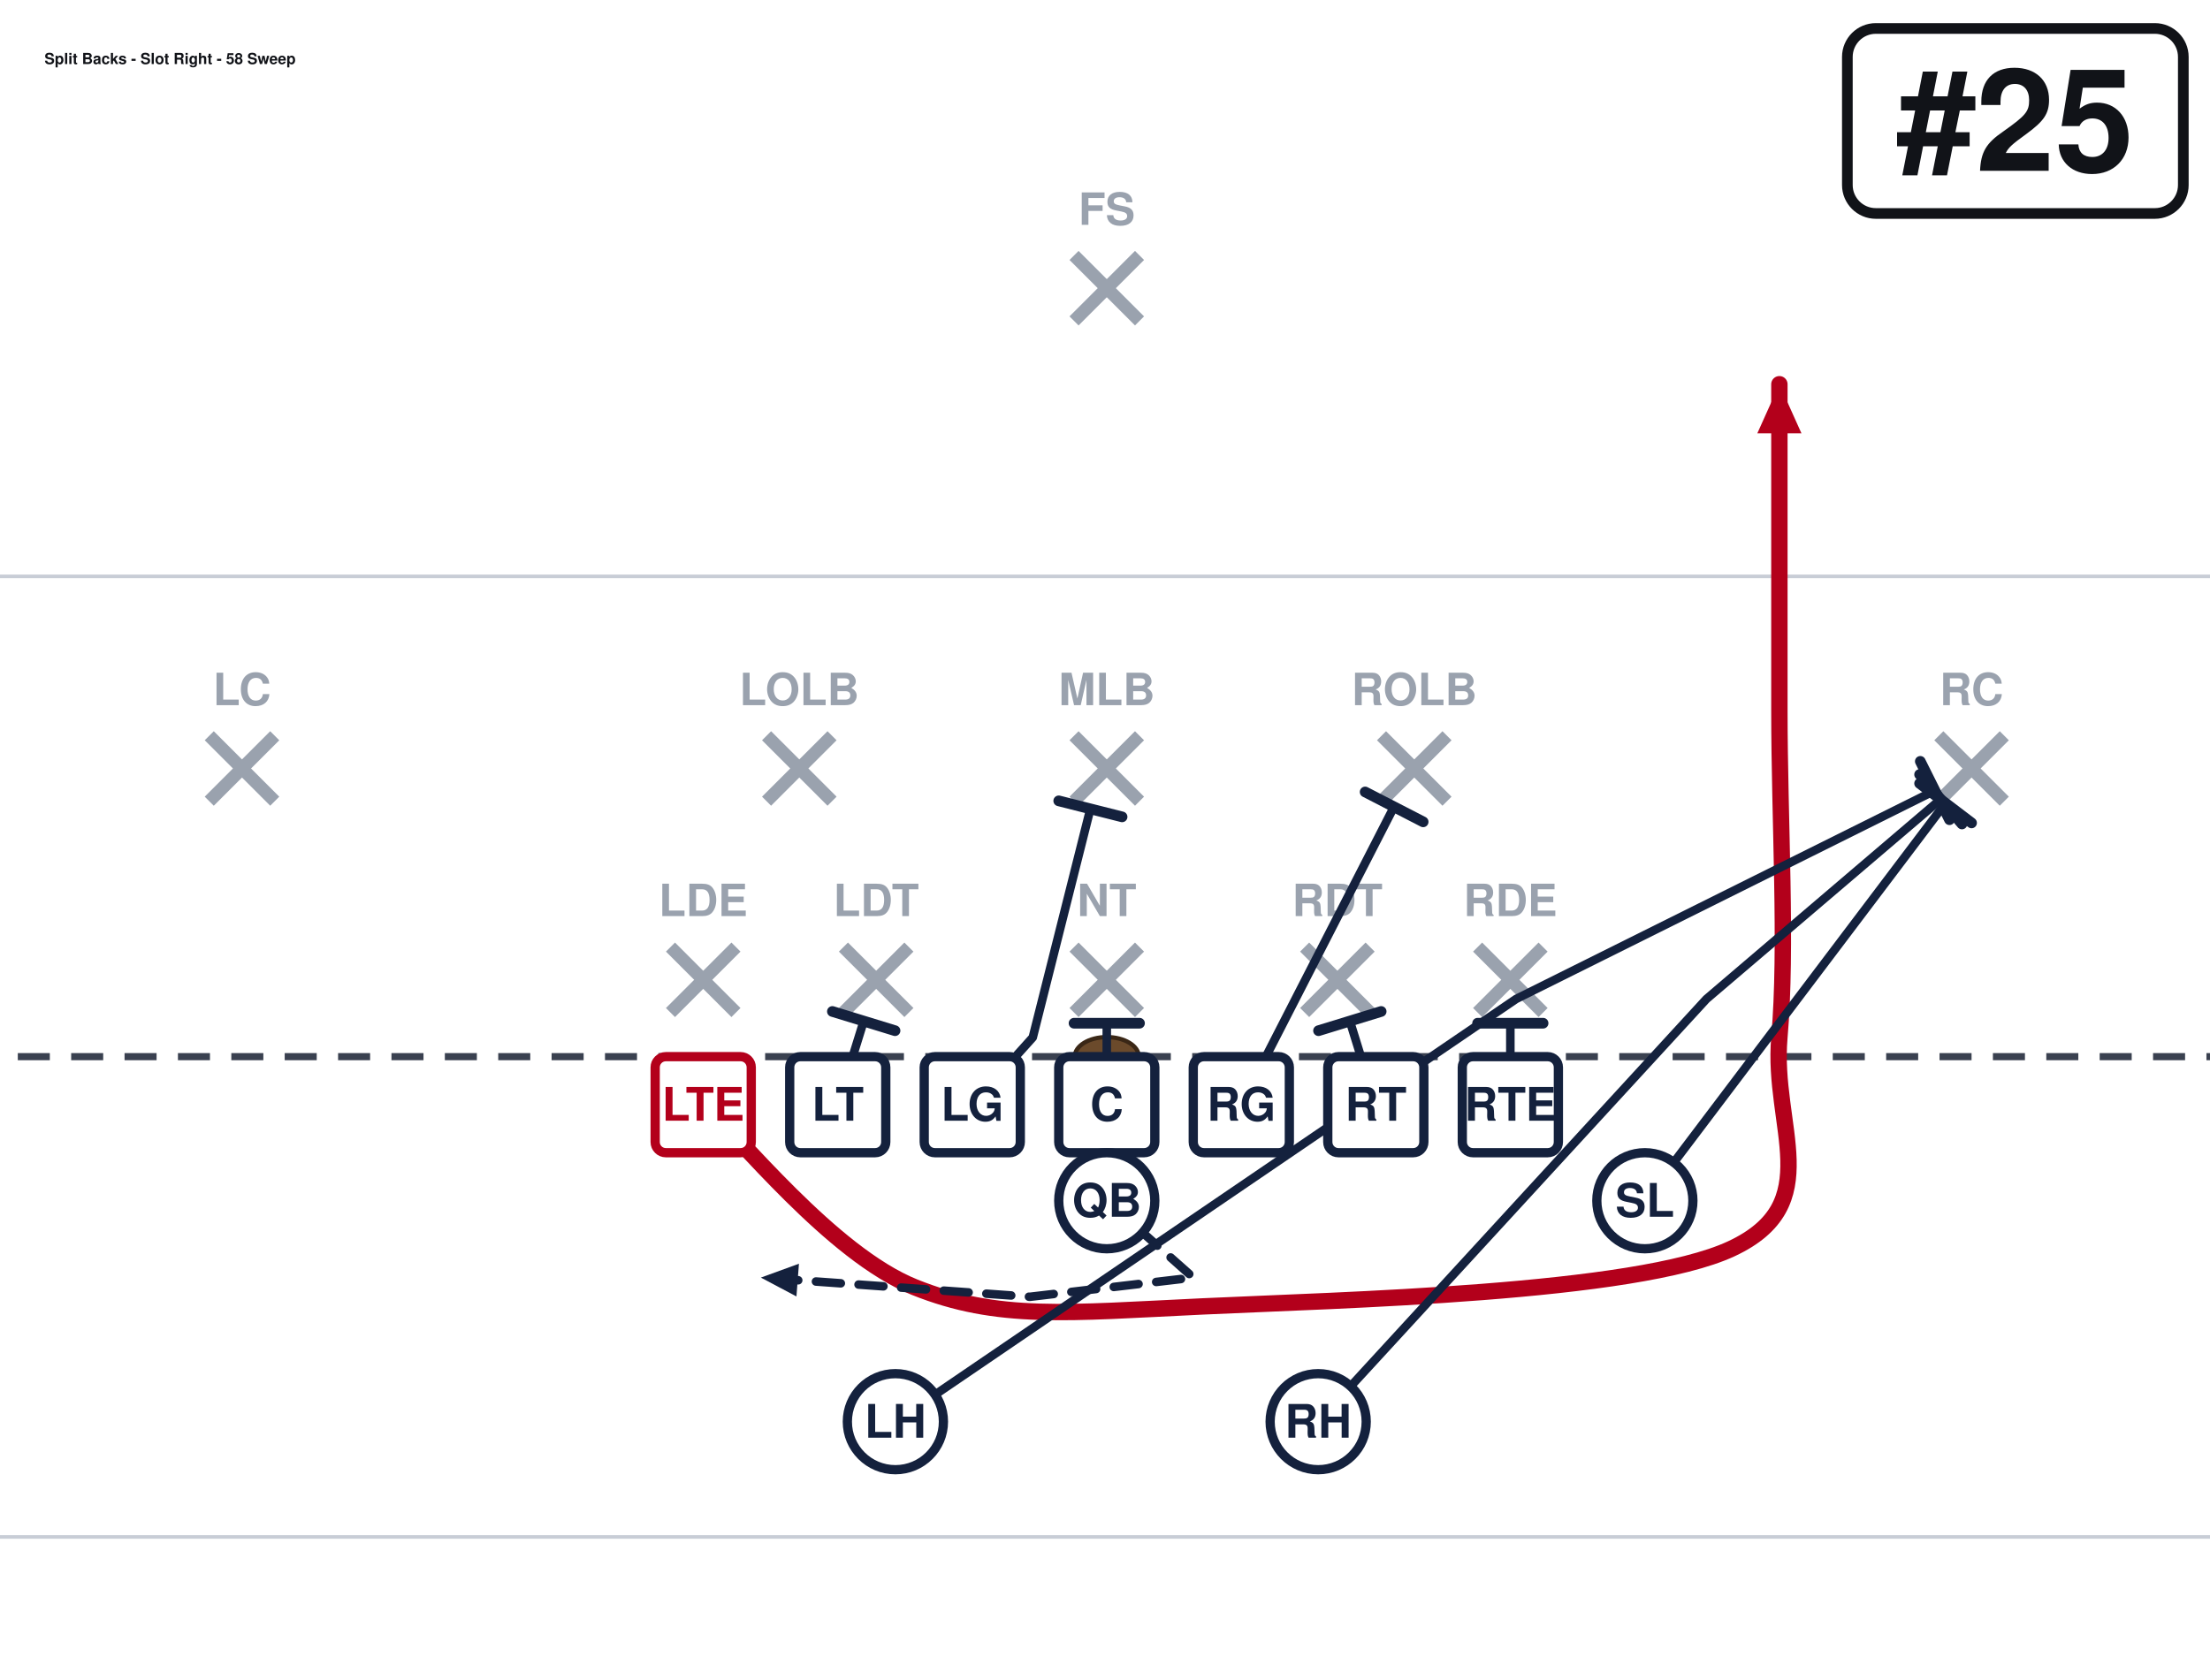
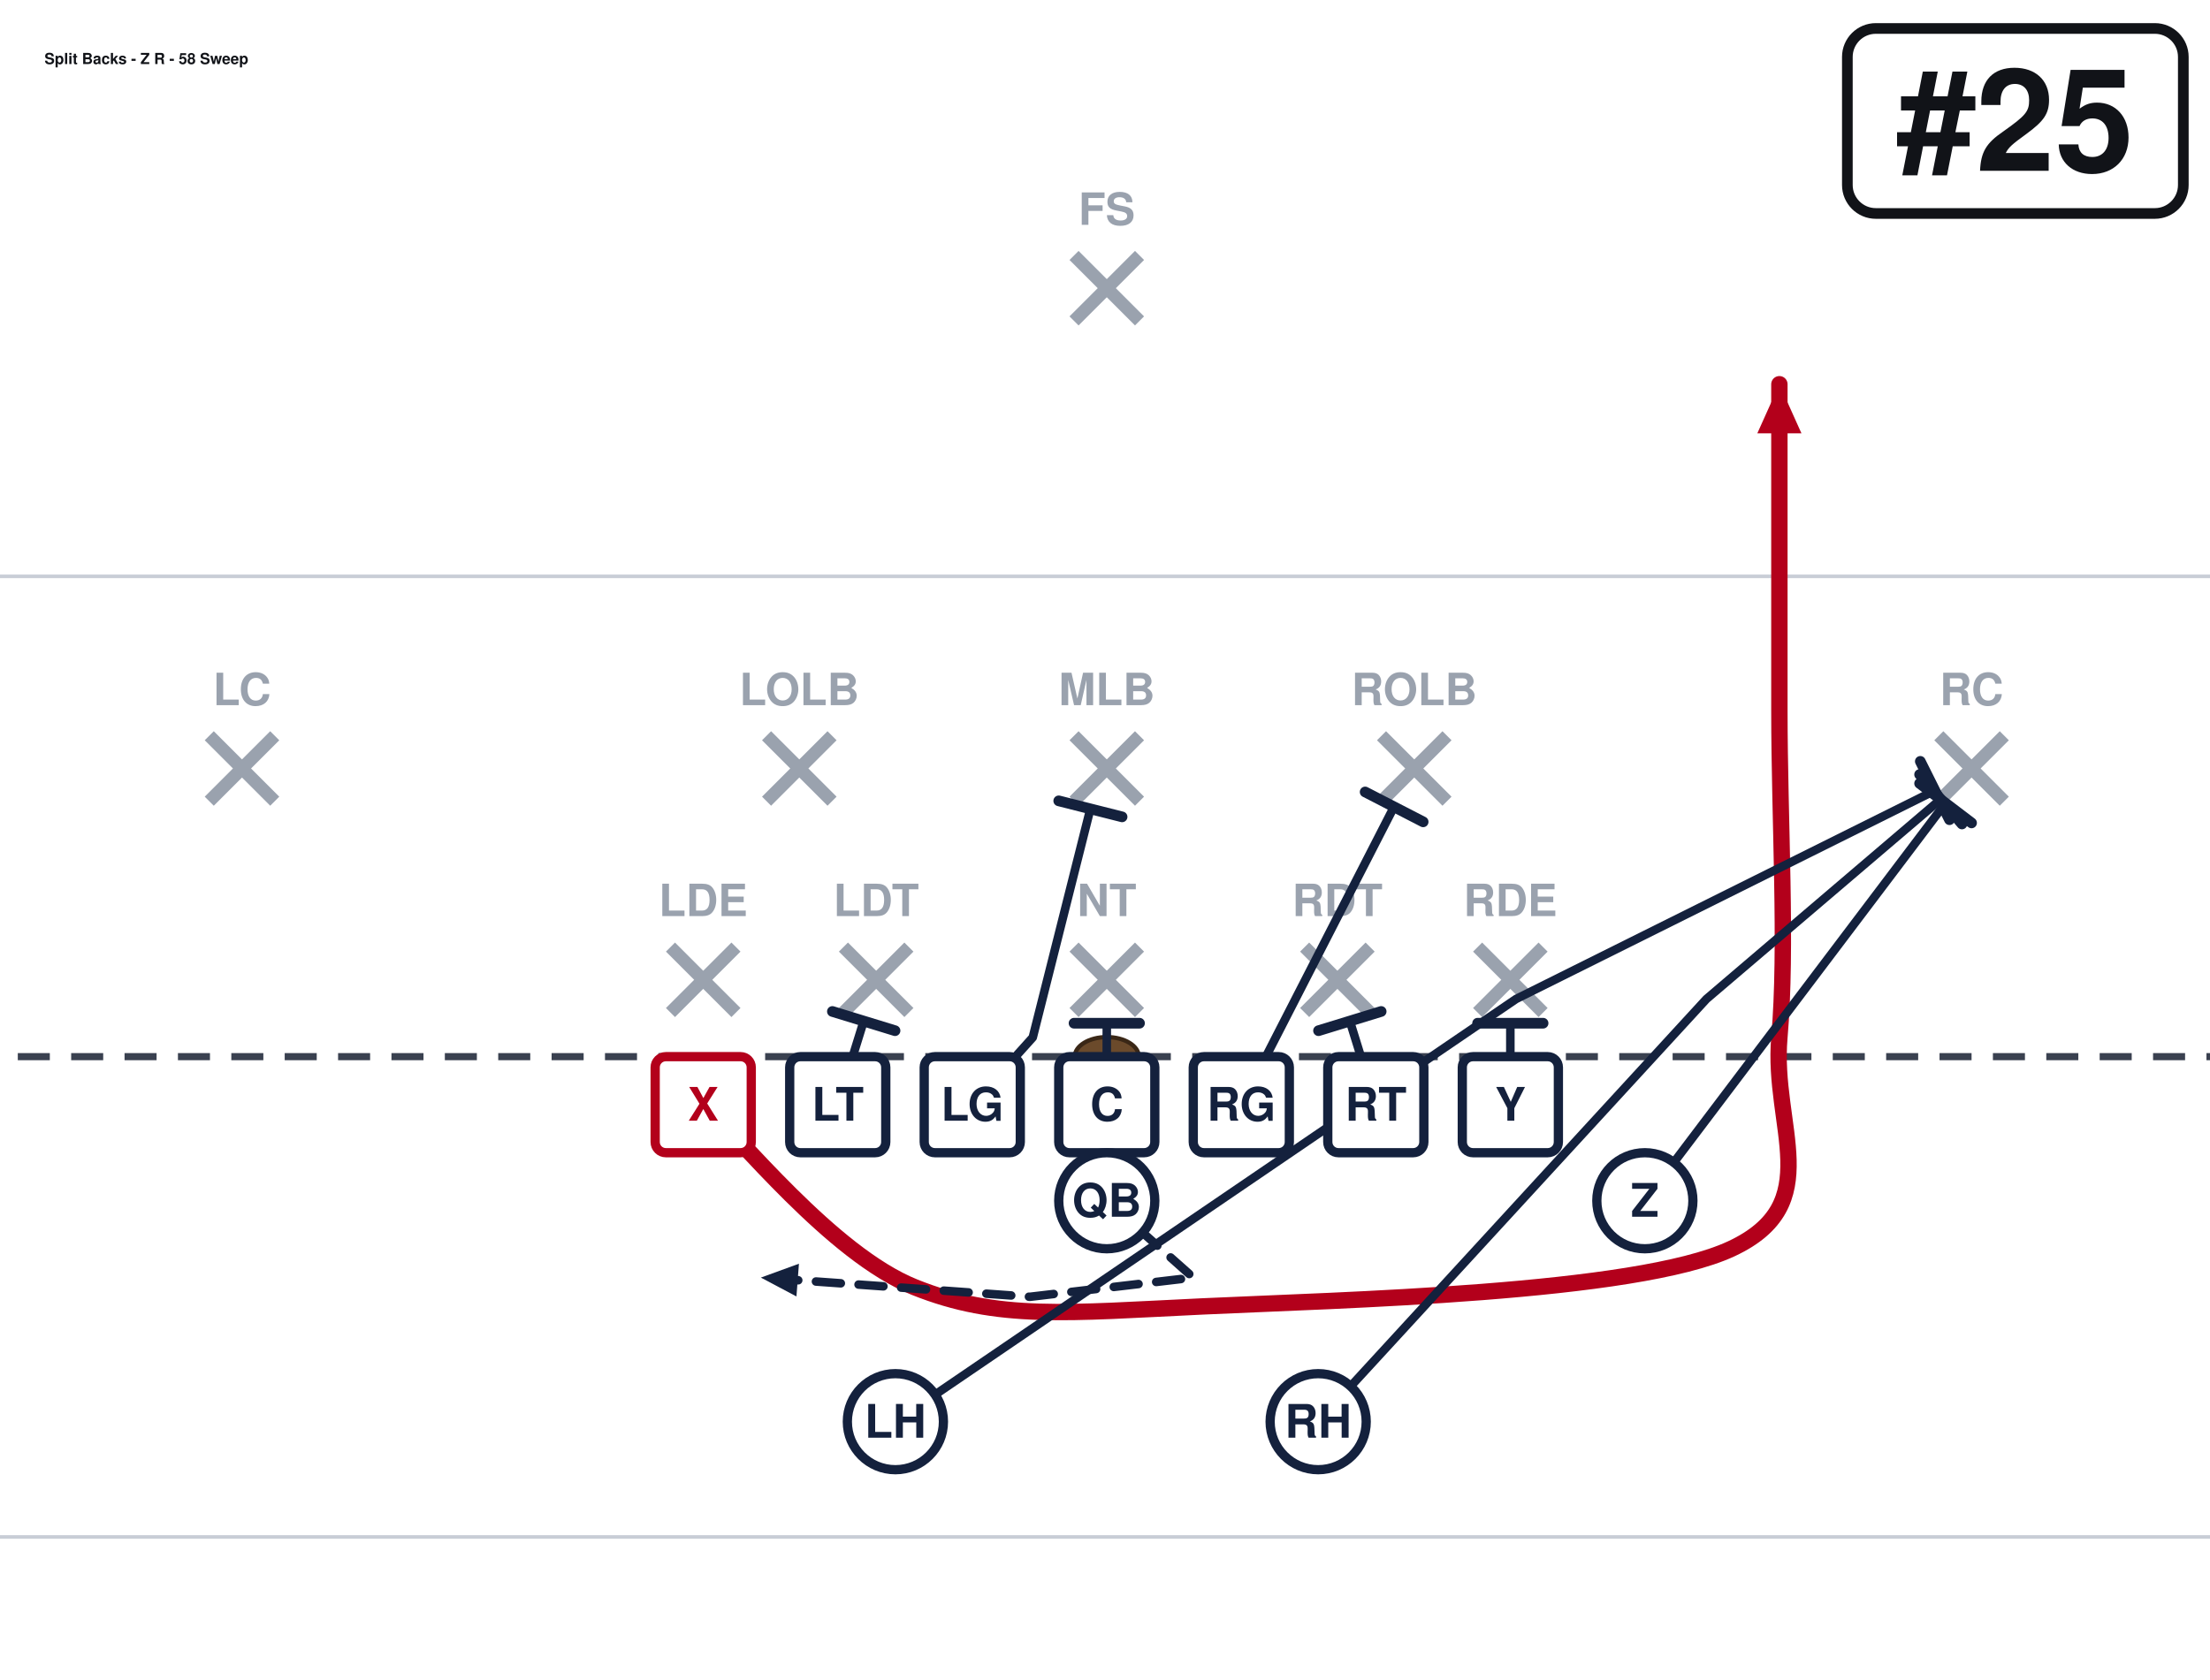
<svg xmlns="http://www.w3.org/2000/svg" width="621" height="472" viewBox="40 27 621 472" font-family="Segoe UI, Helvetica, Arial, sans-serif" role="img">
  <rect x="0" y="0" width="702" height="513" fill="#ffffff" />
  <line x1="0" y1="459.0" x2="702" y2="459.0" stroke="#c8cdd6" stroke-width="1" />
  <line x1="0" y1="189.0" x2="702" y2="189.0" stroke="#c8cdd6" stroke-width="1" />
  <line x1="0" y1="324.0" x2="702" y2="324.0" stroke="#3a4150" stroke-width="2" stroke-dasharray="9 6" />
  <ellipse cx="351.0" cy="324.0" rx="9" ry="5.5" fill="#6b4a2b" stroke="#3a2716" stroke-width="1.2" />
  <line x1="228.4" y1="293.2" x2="246.8" y2="311.6" stroke="#9aa2ae" stroke-width="3.6" />
  <line x1="246.8" y1="293.2" x2="228.4" y2="311.6" stroke="#9aa2ae" stroke-width="3.6" />
  <text x="237.6" y="284.5" text-anchor="middle" font-size="12.5" fill="#9aa2ae" font-weight="600">LDE</text>
  <line x1="277.0" y1="293.2" x2="295.4" y2="311.6" stroke="#9aa2ae" stroke-width="3.6" />
  <line x1="295.4" y1="293.2" x2="277.0" y2="311.6" stroke="#9aa2ae" stroke-width="3.6" />
  <text x="286.2" y="284.5" text-anchor="middle" font-size="12.5" fill="#9aa2ae" font-weight="600">LDT</text>
  <line x1="341.8" y1="293.2" x2="360.2" y2="311.6" stroke="#9aa2ae" stroke-width="3.6" />
  <line x1="360.2" y1="293.2" x2="341.8" y2="311.6" stroke="#9aa2ae" stroke-width="3.6" />
  <text x="351.0" y="284.5" text-anchor="middle" font-size="12.5" fill="#9aa2ae" font-weight="600">NT</text>
  <line x1="406.6" y1="293.2" x2="425.0" y2="311.6" stroke="#9aa2ae" stroke-width="3.6" />
  <line x1="425.0" y1="293.2" x2="406.6" y2="311.6" stroke="#9aa2ae" stroke-width="3.6" />
  <text x="415.8" y="284.5" text-anchor="middle" font-size="12.5" fill="#9aa2ae" font-weight="600">RDT</text>
  <line x1="455.2" y1="293.2" x2="473.6" y2="311.6" stroke="#9aa2ae" stroke-width="3.6" />
  <line x1="473.6" y1="293.2" x2="455.2" y2="311.6" stroke="#9aa2ae" stroke-width="3.6" />
  <text x="464.4" y="284.5" text-anchor="middle" font-size="12.5" fill="#9aa2ae" font-weight="600">RDE</text>
  <line x1="255.4" y1="233.8" x2="273.8" y2="252.2" stroke="#9aa2ae" stroke-width="3.6" />
  <line x1="273.8" y1="233.8" x2="255.4" y2="252.2" stroke="#9aa2ae" stroke-width="3.6" />
  <text x="264.6" y="225.2" text-anchor="middle" font-size="12.5" fill="#9aa2ae" font-weight="600">LOLB</text>
  <line x1="341.8" y1="233.8" x2="360.2" y2="252.2" stroke="#9aa2ae" stroke-width="3.6" />
  <line x1="360.2" y1="233.8" x2="341.8" y2="252.2" stroke="#9aa2ae" stroke-width="3.6" />
  <text x="351.0" y="225.2" text-anchor="middle" font-size="12.5" fill="#9aa2ae" font-weight="600">MLB</text>
  <line x1="428.2" y1="233.8" x2="446.6" y2="252.2" stroke="#9aa2ae" stroke-width="3.6" />
  <line x1="446.6" y1="233.8" x2="428.2" y2="252.2" stroke="#9aa2ae" stroke-width="3.6" />
  <text x="437.4" y="225.2" text-anchor="middle" font-size="12.5" fill="#9aa2ae" font-weight="600">ROLB</text>
  <line x1="98.8" y1="233.8" x2="117.2" y2="252.2" stroke="#9aa2ae" stroke-width="3.6" />
  <line x1="117.2" y1="233.8" x2="98.8" y2="252.2" stroke="#9aa2ae" stroke-width="3.6" />
  <text x="108.0" y="225.2" text-anchor="middle" font-size="12.5" fill="#9aa2ae" font-weight="600">LC</text>
  <line x1="584.8" y1="233.8" x2="603.2" y2="252.2" stroke="#9aa2ae" stroke-width="3.6" />
  <line x1="603.2" y1="233.8" x2="584.8" y2="252.2" stroke="#9aa2ae" stroke-width="3.6" />
  <text x="594.0" y="225.2" text-anchor="middle" font-size="12.5" fill="#9aa2ae" font-weight="600">RC</text>
  <line x1="341.8" y1="98.8" x2="360.2" y2="117.2" stroke="#9aa2ae" stroke-width="3.6" />
  <line x1="360.2" y1="98.8" x2="341.8" y2="117.2" stroke="#9aa2ae" stroke-width="3.6" />
  <text x="351.0" y="90.2" text-anchor="middle" font-size="12.5" fill="#9aa2ae" font-weight="600">FS</text>
  <path d="M237.6,337.5 C247.5,346.1 273.6,379.4 297.0,388.8 C320.4,398.2 339.8,396.0 378.0,394.2 C416.2,392.4 499.5,390.6 526.5,378.0 C553.5,365.4 537.8,343.8 540.0,318.6 C542.2,293.4 540.0,257.4 540.0,226.8 C540.0,196.2 540.0,150.3 540.0,135.0" fill="none" stroke="#b3001b" stroke-width="4.6" stroke-linecap="round" stroke-linejoin="round" />
  <polygon points="540.0,135.0 546.2,148.8 533.8,148.8" fill="#b3001b" />
  <path d="M275.4,337.5 L282.7,314.0" fill="none" stroke="#14213d" stroke-width="2.4" stroke-linecap="round" stroke-linejoin="round" />
  <line x1="273.9" y1="311.3" x2="291.5" y2="316.7" stroke="#14213d" stroke-width="3.0" stroke-linecap="round" />
  <path d="M313.2,337.5 L330.2,318.6 L346.4,254.3" fill="none" stroke="#14213d" stroke-width="2.4" stroke-linecap="round" stroke-linejoin="round" />
  <line x1="337.5" y1="252.1" x2="355.3" y2="256.6" stroke="#14213d" stroke-width="3.0" stroke-linecap="round" />
  <path d="M351.0,337.5 L351.0,314.6" fill="none" stroke="#14213d" stroke-width="2.4" stroke-linecap="round" stroke-linejoin="round" />
  <line x1="341.8" y1="314.6" x2="360.2" y2="314.6" stroke="#14213d" stroke-width="3.0" stroke-linecap="round" />
  <path d="M388.8,337.5 L431.7,253.8" fill="none" stroke="#14213d" stroke-width="2.4" stroke-linecap="round" stroke-linejoin="round" />
  <line x1="423.6" y1="249.6" x2="439.9" y2="258.0" stroke="#14213d" stroke-width="3.0" stroke-linecap="round" />
  <path d="M426.6,337.5 L419.3,314.0" fill="none" stroke="#14213d" stroke-width="2.4" stroke-linecap="round" stroke-linejoin="round" />
  <line x1="410.5" y1="316.7" x2="428.1" y2="311.3" stroke="#14213d" stroke-width="3.0" stroke-linecap="round" />
  <path d="M464.4,337.5 L464.4,314.6" fill="none" stroke="#14213d" stroke-width="2.4" stroke-linecap="round" stroke-linejoin="round" />
  <line x1="455.2" y1="314.6" x2="473.6" y2="314.6" stroke="#14213d" stroke-width="3.0" stroke-linecap="round" />
  <path d="M502.2,364.5 L586.7,252.7" fill="none" stroke="#14213d" stroke-width="2.4" stroke-linecap="round" stroke-linejoin="round" />
  <line x1="579.4" y1="247.2" x2="594.0" y2="258.3" stroke="#14213d" stroke-width="3.0" stroke-linecap="round" />
  <path d="M351.0,364.5 L375.3,386.1 L329.4,391.5 L253.8,386.1" fill="none" stroke="#14213d" stroke-width="2.4" stroke-linecap="round" stroke-linejoin="round" stroke-dasharray="7 5" />
  <polygon points="253.8,386.1 264.5,382.2 263.8,391.4" fill="#14213d" />
  <path d="M291.6,426.6 L466.0,307.8 L583.7,249.2" fill="none" stroke="#14213d" stroke-width="2.4" stroke-linecap="round" stroke-linejoin="round" />
  <line x1="579.6" y1="241.0" x2="587.8" y2="257.4" stroke="#14213d" stroke-width="3.0" stroke-linecap="round" />
  <path d="M410.4,426.6 L519.5,307.8 L585.4,251.6" fill="none" stroke="#14213d" stroke-width="2.4" stroke-linecap="round" stroke-linejoin="round" />
  <line x1="579.4" y1="244.7" x2="591.3" y2="258.6" stroke="#14213d" stroke-width="3.0" stroke-linecap="round" />
  <rect x="224.1" y="324.0" width="27.0" height="27.0" rx="3" fill="#ffffff" stroke="#b3001b" stroke-width="2.6" />
-   <text x="237.6" y="342.0" text-anchor="middle" font-size="13" font-weight="700" fill="#b3001b">LTE</text>
+   <text x="237.6" y="342.0" text-anchor="middle" font-size="13" font-weight="700" fill="#b3001b">X</text>
  <rect x="261.9" y="324.0" width="27.0" height="27.0" rx="3" fill="#ffffff" stroke="#14213d" stroke-width="2.6" />
  <text x="275.4" y="342.0" text-anchor="middle" font-size="13" font-weight="700" fill="#14213d">LT</text>
  <rect x="299.7" y="324.0" width="27.0" height="27.0" rx="3" fill="#ffffff" stroke="#14213d" stroke-width="2.6" />
  <text x="313.2" y="342.0" text-anchor="middle" font-size="13" font-weight="700" fill="#14213d">LG</text>
  <rect x="337.5" y="324.0" width="27.0" height="27.0" rx="3" fill="#ffffff" stroke="#14213d" stroke-width="2.6" />
  <text x="351.0" y="342.0" text-anchor="middle" font-size="13" font-weight="700" fill="#14213d">C</text>
  <rect x="375.3" y="324.0" width="27.0" height="27.0" rx="3" fill="#ffffff" stroke="#14213d" stroke-width="2.6" />
  <text x="388.8" y="342.0" text-anchor="middle" font-size="13" font-weight="700" fill="#14213d">RG</text>
  <rect x="413.1" y="324.0" width="27.0" height="27.0" rx="3" fill="#ffffff" stroke="#14213d" stroke-width="2.6" />
  <text x="426.6" y="342.0" text-anchor="middle" font-size="13" font-weight="700" fill="#14213d">RT</text>
  <rect x="450.9" y="324.0" width="27.0" height="27.0" rx="3" fill="#ffffff" stroke="#14213d" stroke-width="2.6" />
-   <text x="464.4" y="342.0" text-anchor="middle" font-size="13" font-weight="700" fill="#14213d">RTE</text>
+   <text x="464.4" y="342.0" text-anchor="middle" font-size="13" font-weight="700" fill="#14213d">Y</text>
  <circle cx="502.2" cy="364.5" r="13.5" fill="#ffffff" stroke="#14213d" stroke-width="2.6" />
-   <text x="502.2" y="369.0" text-anchor="middle" font-size="13" font-weight="700" fill="#14213d">SL</text>
+   <text x="502.2" y="369.0" text-anchor="middle" font-size="13" font-weight="700" fill="#14213d">Z</text>
  <circle cx="351.0" cy="364.5" r="13.5" fill="#ffffff" stroke="#14213d" stroke-width="2.6" />
  <text x="351.0" y="369.0" text-anchor="middle" font-size="13" font-weight="700" fill="#14213d">QB</text>
  <circle cx="291.6" cy="426.6" r="13.5" fill="#ffffff" stroke="#14213d" stroke-width="2.6" />
  <text x="291.6" y="431.1" text-anchor="middle" font-size="13" font-weight="700" fill="#14213d">LH</text>
  <circle cx="410.4" cy="426.6" r="13.5" fill="#ffffff" stroke="#14213d" stroke-width="2.6" />
  <text x="410.4" y="431.1" text-anchor="middle" font-size="13" font-weight="700" fill="#14213d">RH</text>
  <rect x="559.1" y="35.0" width="94.4" height="52.0" rx="8" fill="#ffffff" stroke="#111318" stroke-width="3" />
  <text x="606.3" y="75.0" text-anchor="middle" font-size="40" font-weight="800" fill="#111318">#25</text>
-   <text x="52.5" y="45.0" font-size="4.3" font-weight="700" fill="#111318">Split Backs - Slot Right - 58 Sweep</text>
+   <text x="52.5" y="45.0" font-size="4.3" font-weight="700" fill="#111318">Split Backs - Z R - 58 Sweep</text>
</svg>
